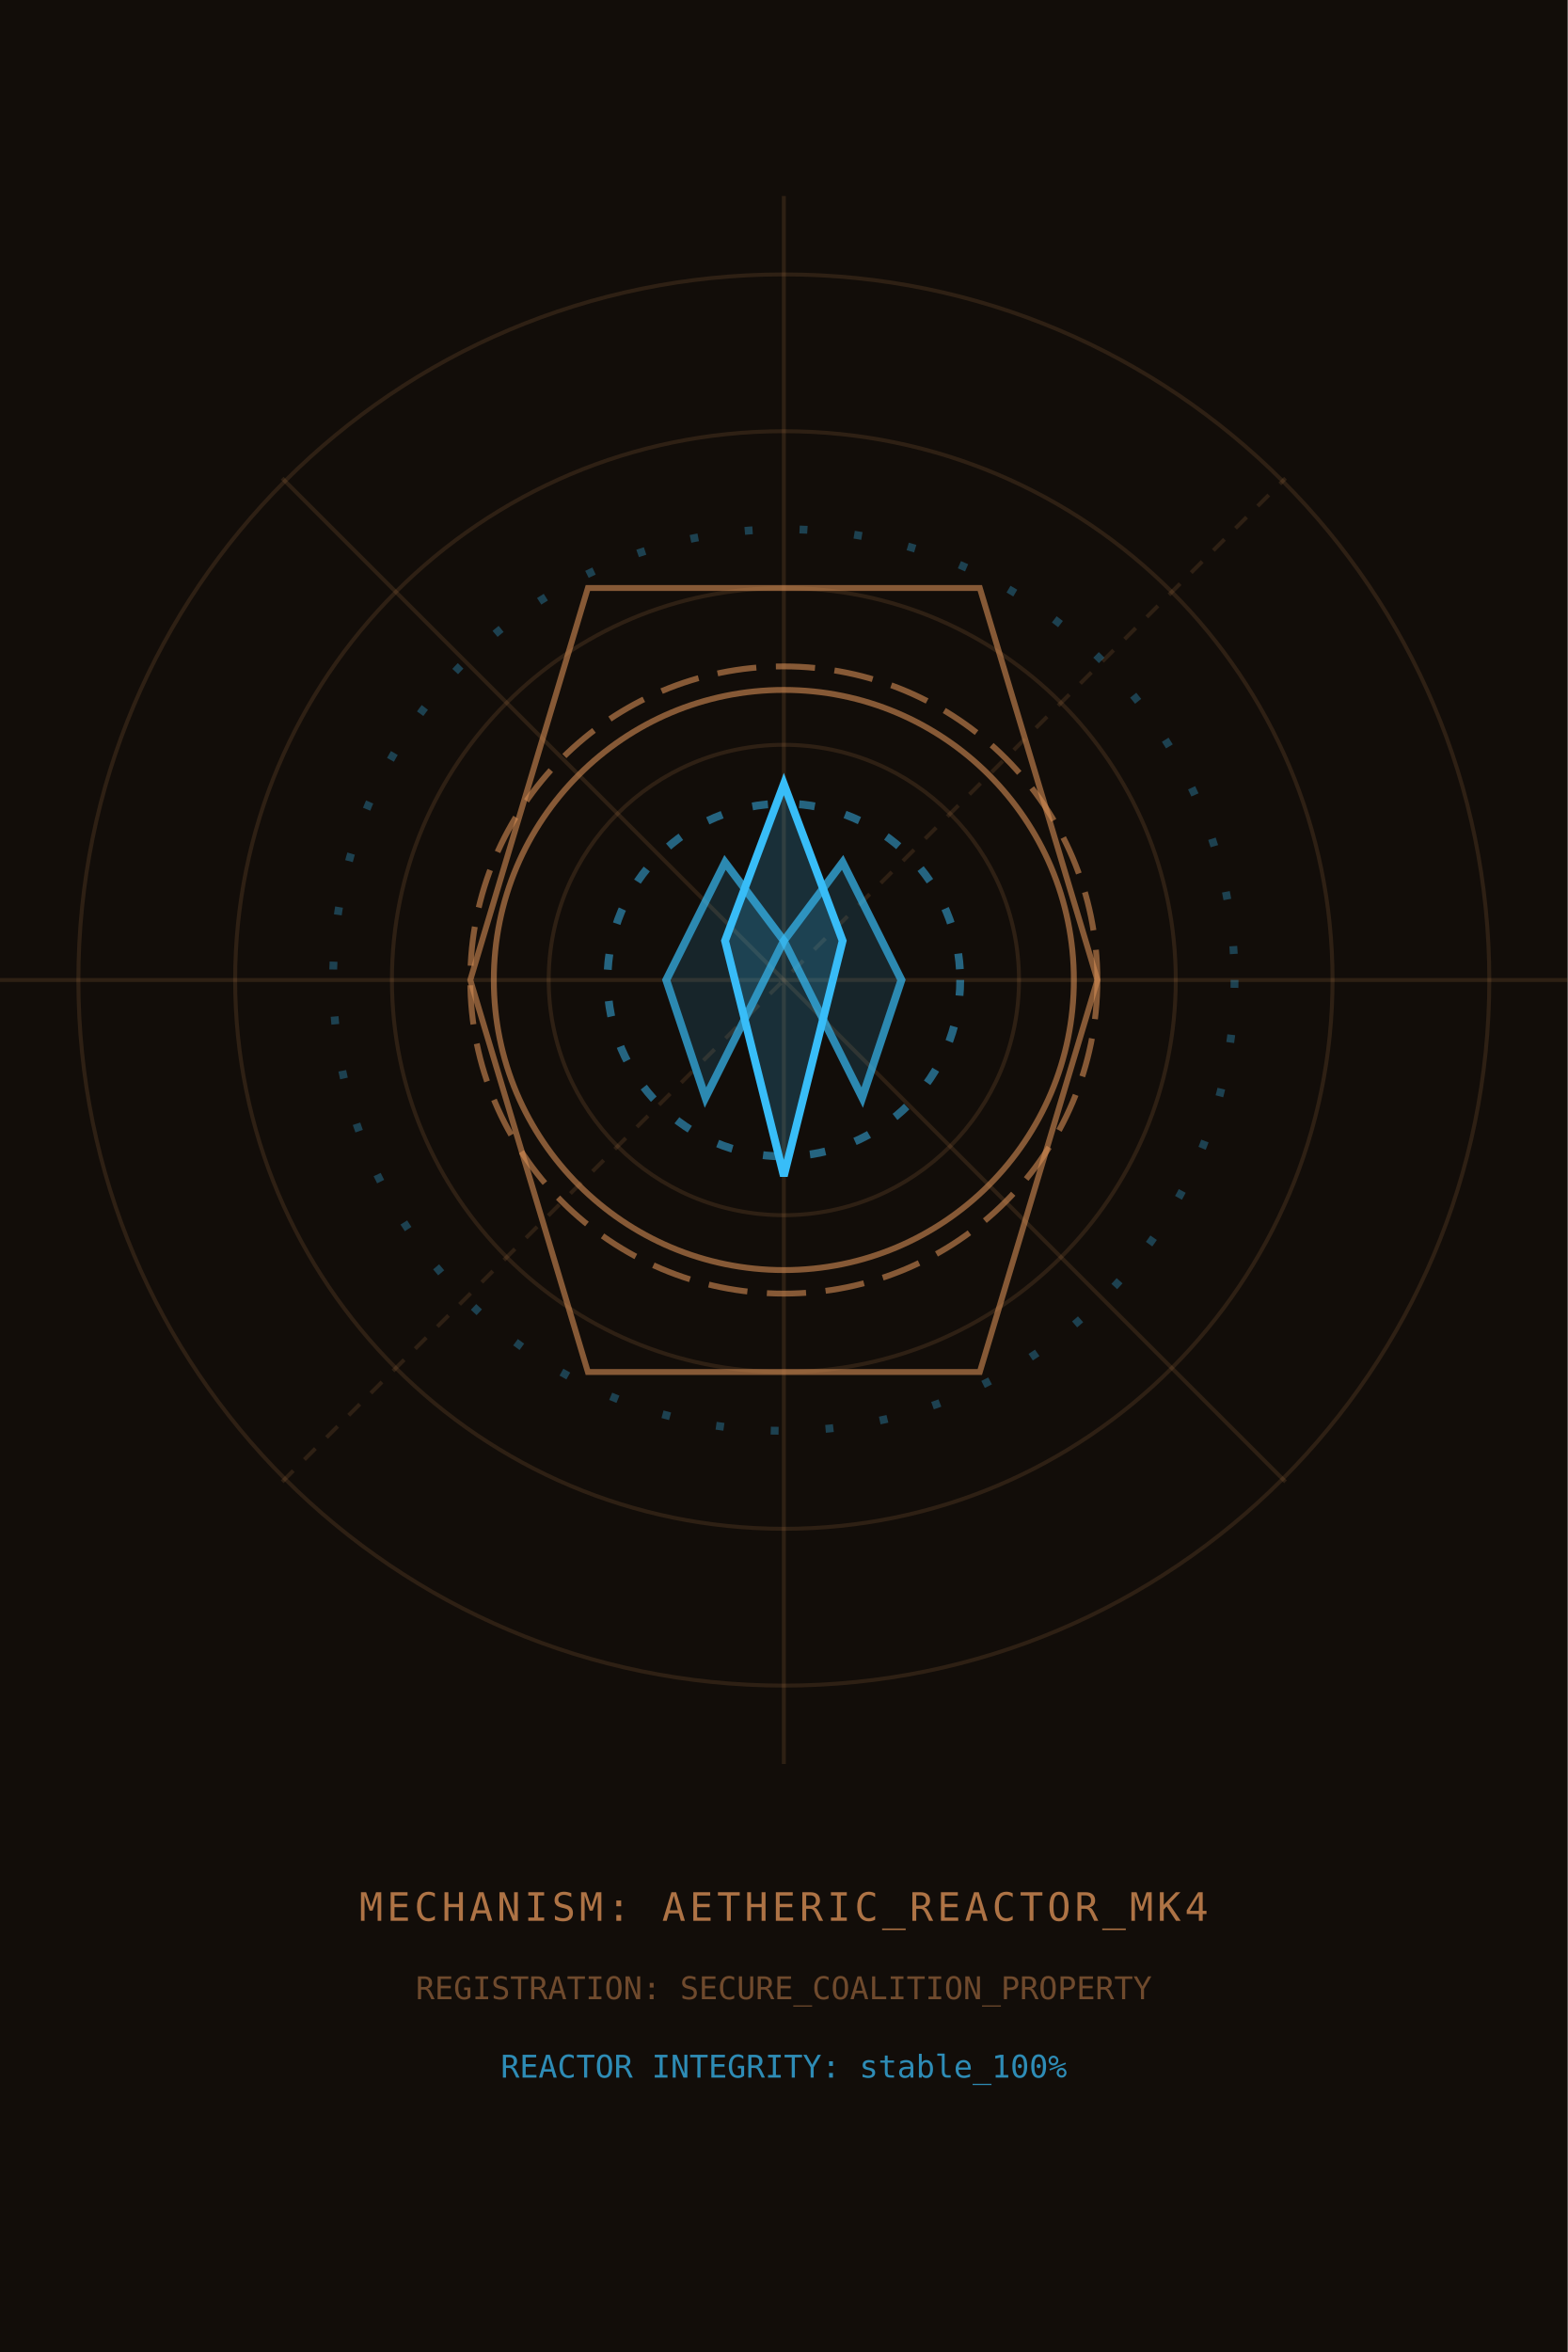
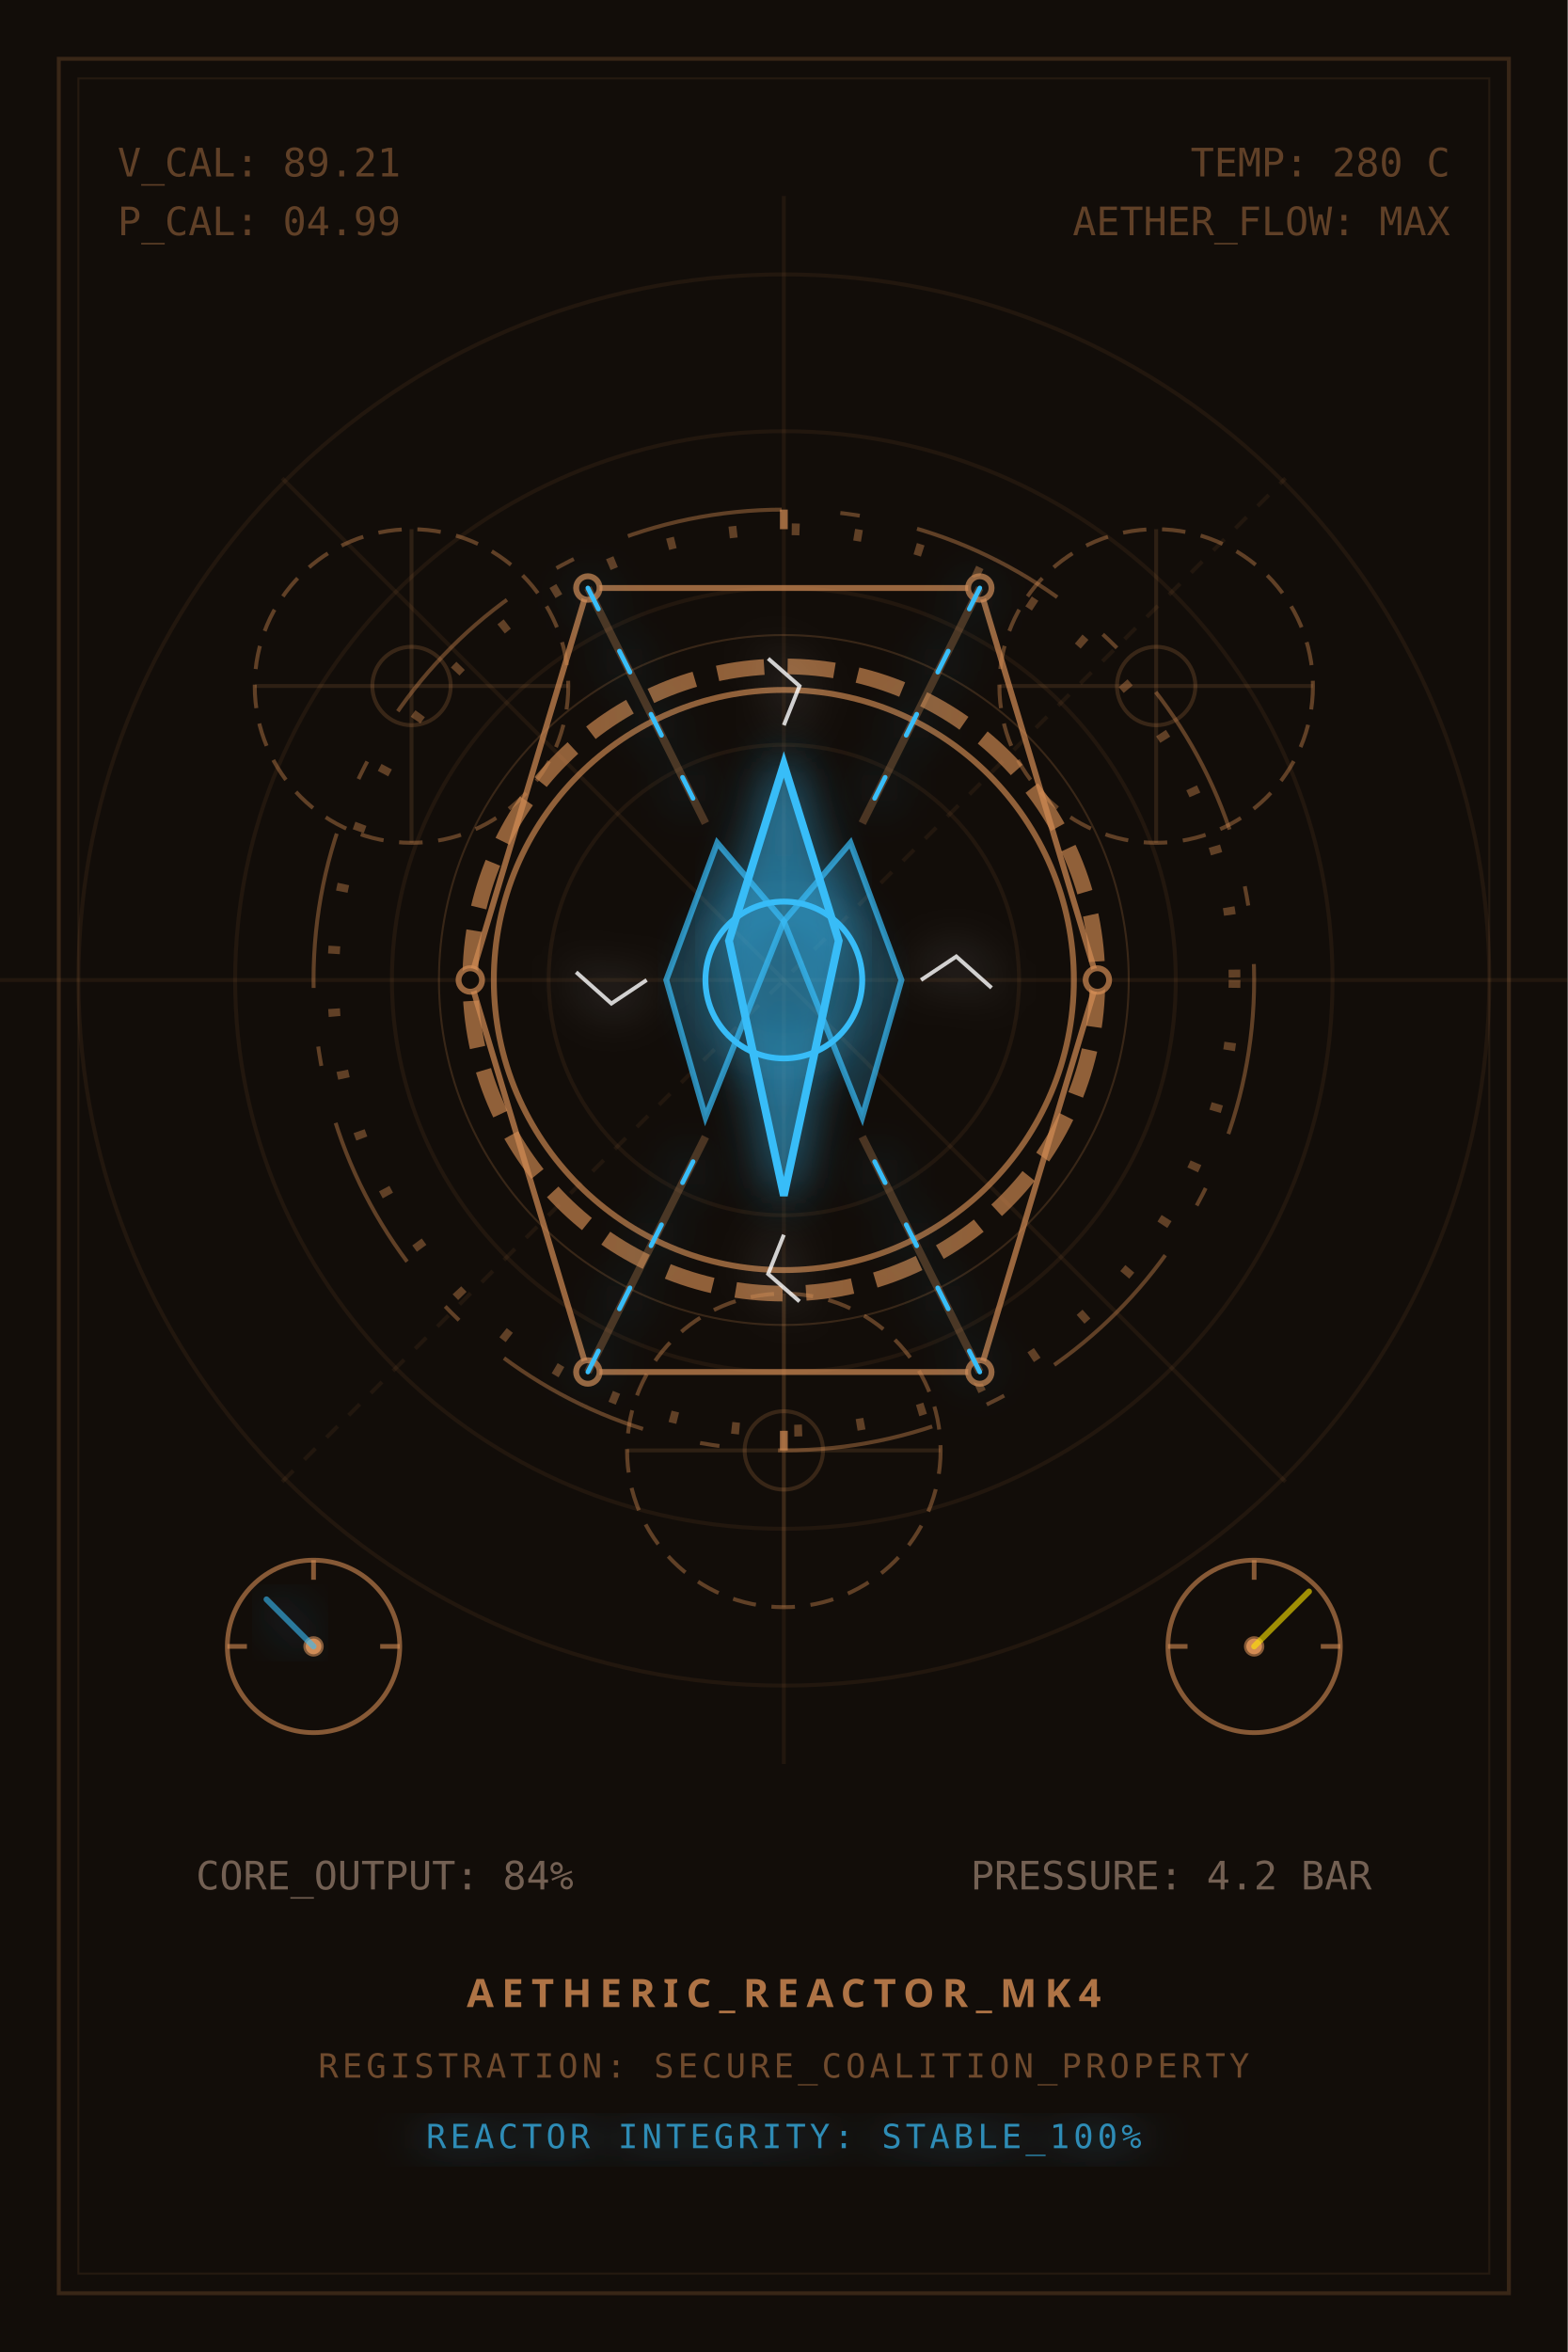
<svg xmlns="http://www.w3.org/2000/svg" viewBox="0 0 400 600" width="100%" height="100%">
+   <defs>
+     <filter id="glow-aether" x="-30%" y="-30%" width="160%" height="160%">
+       <feGaussianBlur stdDeviation="6" result="blur" />
+       <feMerge>
+         <feMergeNode in="blur" />
+         <feMergeNode in="SourceGraphic" />
+       </feMerge>
+     </filter>
+   </defs>
+   <style>
+     @keyframes spin-cw {
+       from { transform: rotate(0deg); }
+       to { transform: rotate(360deg); }
+     }
+     @keyframes spin-ccw {
+       from { transform: rotate(0deg); }
+       to { transform: rotate(-360deg); }
+     }
+     @keyframes pulse-core {
+       0%, 100% { transform: scale(1); filter: drop-shadow(0 0 4px #38bdf8); }
+       50% { transform: scale(1.12); filter: drop-shadow(0 0 18px #00d4ff); }
+     }
+     @keyframes expand-pulse {
+       0% { r: 20px; opacity: 0.7; }
+       100% { r: 150px; opacity: 0; }
+     }
+     @keyframes needle-wiggle-fast {
+       0%, 100% { transform: rotate(0deg); }
+       20% { transform: rotate(5deg); }
+       40% { transform: rotate(-3deg); }
+       60% { transform: rotate(8deg); }
+       80% { transform: rotate(-4deg); }
+     }
+     @keyframes needle-wiggle-slow {
+       0%, 100% { transform: rotate(0deg); }
+       25% { transform: rotate(-6deg); }
+       50% { transform: rotate(3deg); }
+       75% { transform: rotate(-4deg); }
+     }
+     @keyframes flow-inward {
+       0% { stroke-dashoffset: 40; }
+       100% { stroke-dashoffset: 0; }
+     }
+     @keyframes crackle {
+       0%, 100% { opacity: 0; }
+       10%, 12%, 14%, 60%, 62%, 64% { opacity: 1; stroke-width: 1.5px; }
+       11%, 13%, 15%, 61%, 63%, 65% { opacity: 0; }
+     }
+     @keyframes scanline-vertical {
+       0% { transform: translateY(20px); opacity: 0.1; }
+       50% { transform: translateY(560px); opacity: 0.35; }
+       100% { transform: translateY(20px); opacity: 0.1; }
+     }
+ 
+     .gear-spin-cw {
+       transform-origin: 200px 250px;
+       animation: spin-cw 25s infinite linear;
+     }
+     .dial-spin-ccw {
+       transform-origin: 200px 250px;
+       animation: spin-ccw 18s infinite linear;
+     }
+     .crystal-core-pulse {
+       transform-origin: 200px 250px;
+       animation: pulse-core 3.5s infinite ease-in-out;
+     }
+     .pulse-ring {
+       transform-origin: 200px 250px;
+       animation: expand-pulse 4.5s infinite ease-out;
+     }
+     .gauge-needle-fast {
+       animation: needle-wiggle-fast 1.5s infinite ease-in-out;
+     }
+     .gauge-needle-slow {
+       animation: needle-wiggle-slow 2.2s infinite ease-in-out;
+     }
+     .aether-flow-line {
+       stroke-dasharray: 6, 12;
+       animation: flow-inward 1.8s infinite linear;
+     }
+     .overclock-sparks {
+       animation: crackle 3.5s infinite linear;
+     }
+     .scanner-line {
+       animation: scanline-vertical 10s infinite ease-in-out;
+     }
+   </style>
  <rect width="100%" height="100%" fill="#120d09" />
-   <g stroke="#d48c54" stroke-opacity="0.15" stroke-width="1">
+   <g stroke="#d48c54" stroke-opacity="0.08" stroke-width="1">
    <circle cx="200" cy="250" r="180" fill="none" />
    <circle cx="200" cy="250" r="140" fill="none" />
    <circle cx="200" cy="250" r="100" fill="none" />
    <circle cx="200" cy="250" r="60" fill="none" />
    <line x1="0" y1="250" x2="400" y2="250" />
    <line x1="200" y1="50" x2="200" y2="450" />
    <line x1="72" y1="122" x2="328" y2="378" />
-     <line x1="72" y1="378" x2="328" y2="122" stroke-dasharray="4 4" />
+     <line x1="72" y1="378" x2="328" y2="122" stroke-dasharray="4,4" />
  </g>
-   <g stroke="#d48c54" stroke-opacity="0.6" stroke-width="1.5" fill="none">
-     <circle cx="200" cy="250" r="80" style="stroke-dasharray: 10 5;" />
+   <rect x="15" y="15" width="370" height="570" fill="none" stroke="#d48c54" stroke-opacity="0.2" stroke-width="1" />
+   <rect x="20" y="20" width="360" height="560" fill="none" stroke="#d48c54" stroke-opacity="0.1" stroke-width="0.5" />
+   <circle cx="200" cy="250" r="20" fill="none" stroke="#38bdf8" stroke-width="1.5" class="pulse-ring" filter="url(#glow-aether)" />
+   <circle cx="200" cy="250" r="20" fill="none" stroke="#38bdf8" stroke-width="0.75" stroke-dasharray="4,8" class="pulse-ring" style="animation-delay: 2.25s;" filter="url(#glow-aether)" />
+   <g class="gear-spin-cw" stroke="#d48c54" stroke-opacity="0.65" stroke-width="1.5" fill="none">
+     <circle cx="200" cy="250" r="80" stroke-dasharray="12,6" stroke-width="4" />
    <circle cx="200" cy="250" r="74" />
+     <circle cx="200" cy="250" r="88" stroke-width="0.5" stroke-opacity="0.2" />
+   </g>
+   <g class="spin-ccw" style="transform-origin: 105px 175px; animation-duration: 12.5s;" stroke="#d48c54" stroke-opacity="0.4" stroke-width="1" fill="none">
+     <circle cx="105" cy="175" r="40" stroke-dasharray="6,4" />
+     <circle cx="105" cy="175" r="10" stroke-opacity="0.2" />
+     <line x1="65" y1="175" x2="145" y2="175" stroke-opacity="0.15" />
+     <line x1="105" y1="135" x2="105" y2="215" stroke-opacity="0.15" />
+   </g>
+   <g class="spin-ccw" style="transform-origin: 295px 175px; animation-duration: 12.5s;" stroke="#d48c54" stroke-opacity="0.4" stroke-width="1" fill="none">
+     <circle cx="295" cy="175" r="40" stroke-dasharray="6,4" />
+     <circle cx="295" cy="175" r="10" stroke-opacity="0.2" />
+     <line x1="255" y1="175" x2="335" y2="175" stroke-opacity="0.15" />
+     <line x1="295" y1="135" x2="295" y2="215" stroke-opacity="0.15" />
+   </g>
+   <g class="spin-ccw" style="transform-origin: 200px 370px; animation-duration: 12.5s;" stroke="#d48c54" stroke-opacity="0.4" stroke-width="1" fill="none">
+     <circle cx="200" cy="370" r="40" stroke-dasharray="6,4" />
+     <circle cx="200" cy="370" r="10" stroke-opacity="0.2" />
+     <line x1="160" y1="370" x2="240" y2="370" stroke-opacity="0.15" />
+     <line x1="200" y1="330" x2="200" y2="410" stroke-opacity="0.15" />
+   </g>
+   <g class="dial-spin-ccw" stroke="#d48c54" stroke-opacity="0.4" stroke-width="1" fill="none">
+     <circle cx="200" cy="250" r="115" stroke-dasharray="2,14" stroke-width="3" />
+     <circle cx="200" cy="250" r="120" stroke-dasharray="40,15,5,15" />
+     <path d="M 200,130 L 200,135 M 200,365 L 200,370" stroke-width="2" stroke-opacity="0.7" />
+   </g>
+   <g stroke="#d48c54" stroke-opacity="0.7" stroke-width="1.5" fill="none">
    <polygon points="150,150 250,150 280,250 250,350 150,350 120,250" />
+     <circle cx="150" cy="150" r="3" fill="#120d09" />
+     <circle cx="250" cy="150" r="3" fill="#120d09" />
+     <circle cx="280" cy="250" r="3" fill="#120d09" />
+     <circle cx="250" cy="350" r="3" fill="#120d09" />
+     <circle cx="150" cy="350" r="3" fill="#120d09" />
+     <circle cx="120" cy="250" r="3" fill="#120d09" />
  </g>
-   <g stroke="#38bdf8" stroke-width="2" fill="#38bdf8" fill-opacity="0.2">
-     <polygon points="200,200 215,240 200,300 185,240" />
-     <polygon points="185,220 200,240 180,280 170,250" style="opacity: 0.7;" />
-     <polygon points="215,220 230,250 220,280 200,240" style="opacity: 0.7;" />
-     <circle cx="200" cy="250" r="45" stroke-dasharray="4 8" fill="none" stroke-opacity="0.5" />
-     <circle cx="200" cy="250" r="115" stroke-dasharray="2 12" fill="none" stroke-opacity="0.3" />
+   <g stroke="#d48c54" stroke-opacity="0.3" stroke-width="2" fill="none">
+     <line x1="150" y1="150" x2="180" y2="210" />
+     <line x1="250" y1="150" x2="220" y2="210" />
+     <line x1="250" y1="350" x2="220" y2="290" />
+     <line x1="150" y1="350" x2="180" y2="290" />
+   </g>
+   <g stroke="#38bdf8" stroke-width="1.2" stroke-linecap="round" fill="none" class="aether-flow-line" filter="url(#glow-aether)">
+     <line x1="150" y1="150" x2="180" y2="210" />
+     <line x1="250" y1="150" x2="220" y2="210" />
+     <line x1="250" y1="350" x2="220" y2="290" />
+     <line x1="150" y1="350" x2="180" y2="290" />
+   </g>
+   <g stroke="#d48c54" stroke-opacity="0.6" stroke-width="1.2" fill="none">
+     <circle cx="80" cy="420" r="22" />
+     <circle cx="80" cy="420" r="2" fill="#d48c54" />
+     <line x1="80" y1="398" x2="80" y2="403" />
+     <line x1="58" y1="420" x2="63" y2="420" />
+     <line x1="102" y1="420" x2="97" y2="420" />
+     <g class="gauge-needle-slow" style="transform-origin: 80px 420px;">
+       <line x1="80" y1="420" x2="68" y2="408" stroke="#38bdf8" stroke-width="1.5" stroke-linecap="round" filter="url(#glow-aether)" />
+     </g>
+   </g>
+   <g stroke="#d48c54" stroke-opacity="0.6" stroke-width="1.2" fill="none">
+     <circle cx="320" cy="420" r="22" />
+     <circle cx="320" cy="420" r="2" fill="#d48c54" />
+     <line x1="320" y1="398" x2="320" y2="403" />
+     <line x1="298" y1="420" x2="303" y2="420" />
+     <line x1="342" y1="420" x2="337" y2="420" />
+     <g class="gauge-needle-fast" style="transform-origin: 320px 420px;">
+       <line x1="320" y1="420" x2="334" y2="406" stroke="#ffe600" stroke-width="1.5" stroke-linecap="round" />
+     </g>
+   </g>
+   <g class="crystal-core-pulse">
+     <polygon points="200,195 214,240 200,305 186,240" fill="#38bdf8" fill-opacity="0.3" stroke="#38bdf8" stroke-width="2" filter="url(#glow-aether)" />
+     <polygon points="183,215 200,235 180,285 170,250" fill="#38bdf8" fill-opacity="0.2" stroke="#38bdf8" stroke-width="1.5" stroke-opacity="0.7" />
+     <polygon points="217,215 230,250 220,285 200,235" fill="#38bdf8" fill-opacity="0.2" stroke="#38bdf8" stroke-width="1.5" stroke-opacity="0.7" />
+     <line x1="200" y1="210" x2="200" y2="290" stroke="#ffffff" stroke-width="1.5" stroke-linecap="round" filter="url(#glow-aether)" />
+   </g>
+   <g stroke="#ffffff" stroke-width="1" stroke-opacity="0.8" fill="none" class="overclock-sparks" filter="url(#glow-aether)">
+     <path d="M 200,185 L 204,175 L 196,168" />
+     <path d="M 235,250 L 244,244 L 253,252" />
+     <path d="M 200,315 L 196,325 L 204,332" />
+     <path d="M 165,250 L 156,256 L 147,248" />
+   </g>
+   <g class="scanner-line">
+     <line x1="20" y1="0" x2="380" y2="0" stroke="#38bdf8" stroke-width="0.75" stroke-opacity="0.3" filter="url(#glow-aether)" />
  </g>
  <g fill="#d48c54" font-family="monospace" font-size="10" opacity="0.8">
-     <text x="200" y="490" text-anchor="middle" letter-spacing="1">MECHANISM: AETHERIC_REACTOR_MK4</text>
-     <text x="200" y="510" text-anchor="middle" font-size="8" opacity="0.6">REGISTRATION: SECURE_COALITION_PROPERTY</text>
-     <text x="200" y="530" text-anchor="middle" font-size="8" fill="#38bdf8" opacity="0.9">REACTOR INTEGRITY: stable_100%</text>
+     <text x="30" y="45" opacity="0.5">V_CAL: 89.21</text>
+     <text x="30" y="60" opacity="0.5">P_CAL: 04.99</text>
+     <text x="370" y="45" opacity="0.5" text-anchor="end">TEMP: 280 C</text>
+     <text x="370" y="60" opacity="0.5" text-anchor="end">AETHER_FLOW: MAX</text>
+     <text x="50" y="482" fill="#8b7465">CORE_OUTPUT: 84%</text>
+     <text x="350" y="482" fill="#8b7465" text-anchor="end">PRESSURE: 4.2 BAR</text>
+     <text x="200" y="512" text-anchor="middle" font-family="'Orbitron', sans-serif" font-weight="700" letter-spacing="2">AETHERIC_REACTOR_MK4</text>
+     <text x="200" y="530" text-anchor="middle" font-size="8.5" opacity="0.6" letter-spacing="1">REGISTRATION: SECURE_COALITION_PROPERTY</text>
+     <text x="200" y="548" text-anchor="middle" font-size="8.5" fill="#38bdf8" opacity="0.9" letter-spacing="1" filter="url(#glow-aether)">REACTOR INTEGRITY: STABLE_100%</text>
  </g>
</svg>
